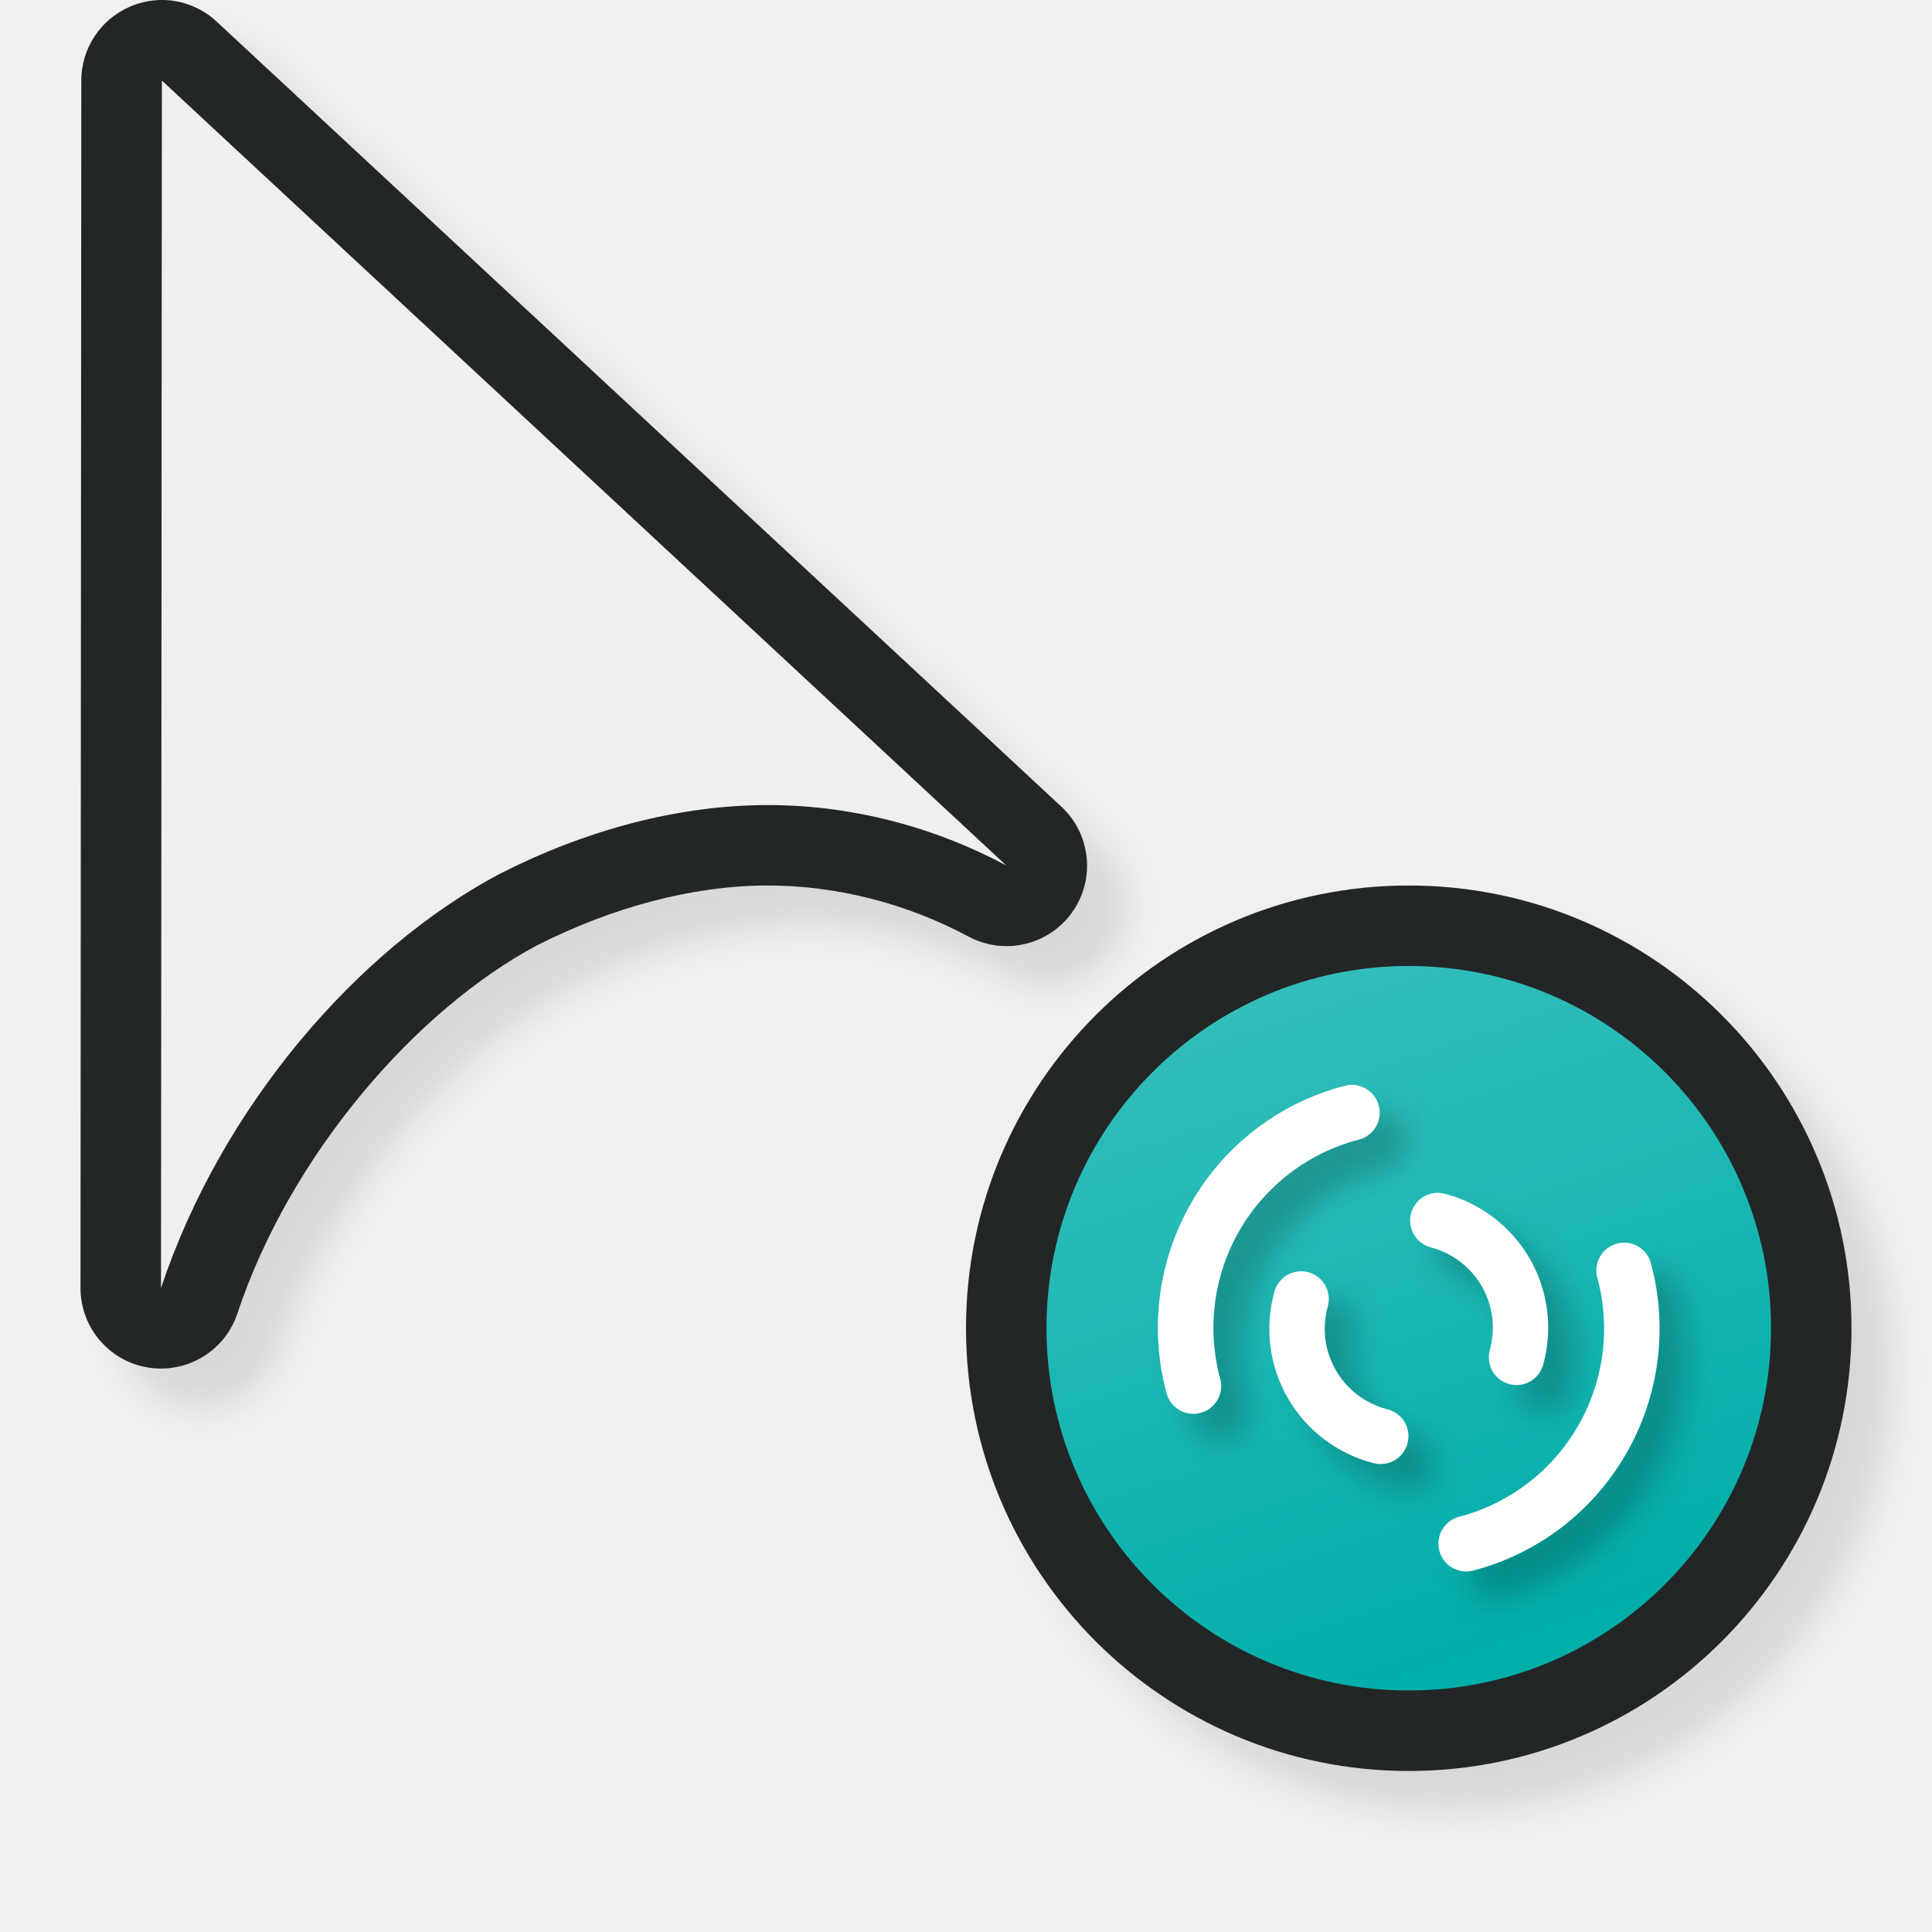
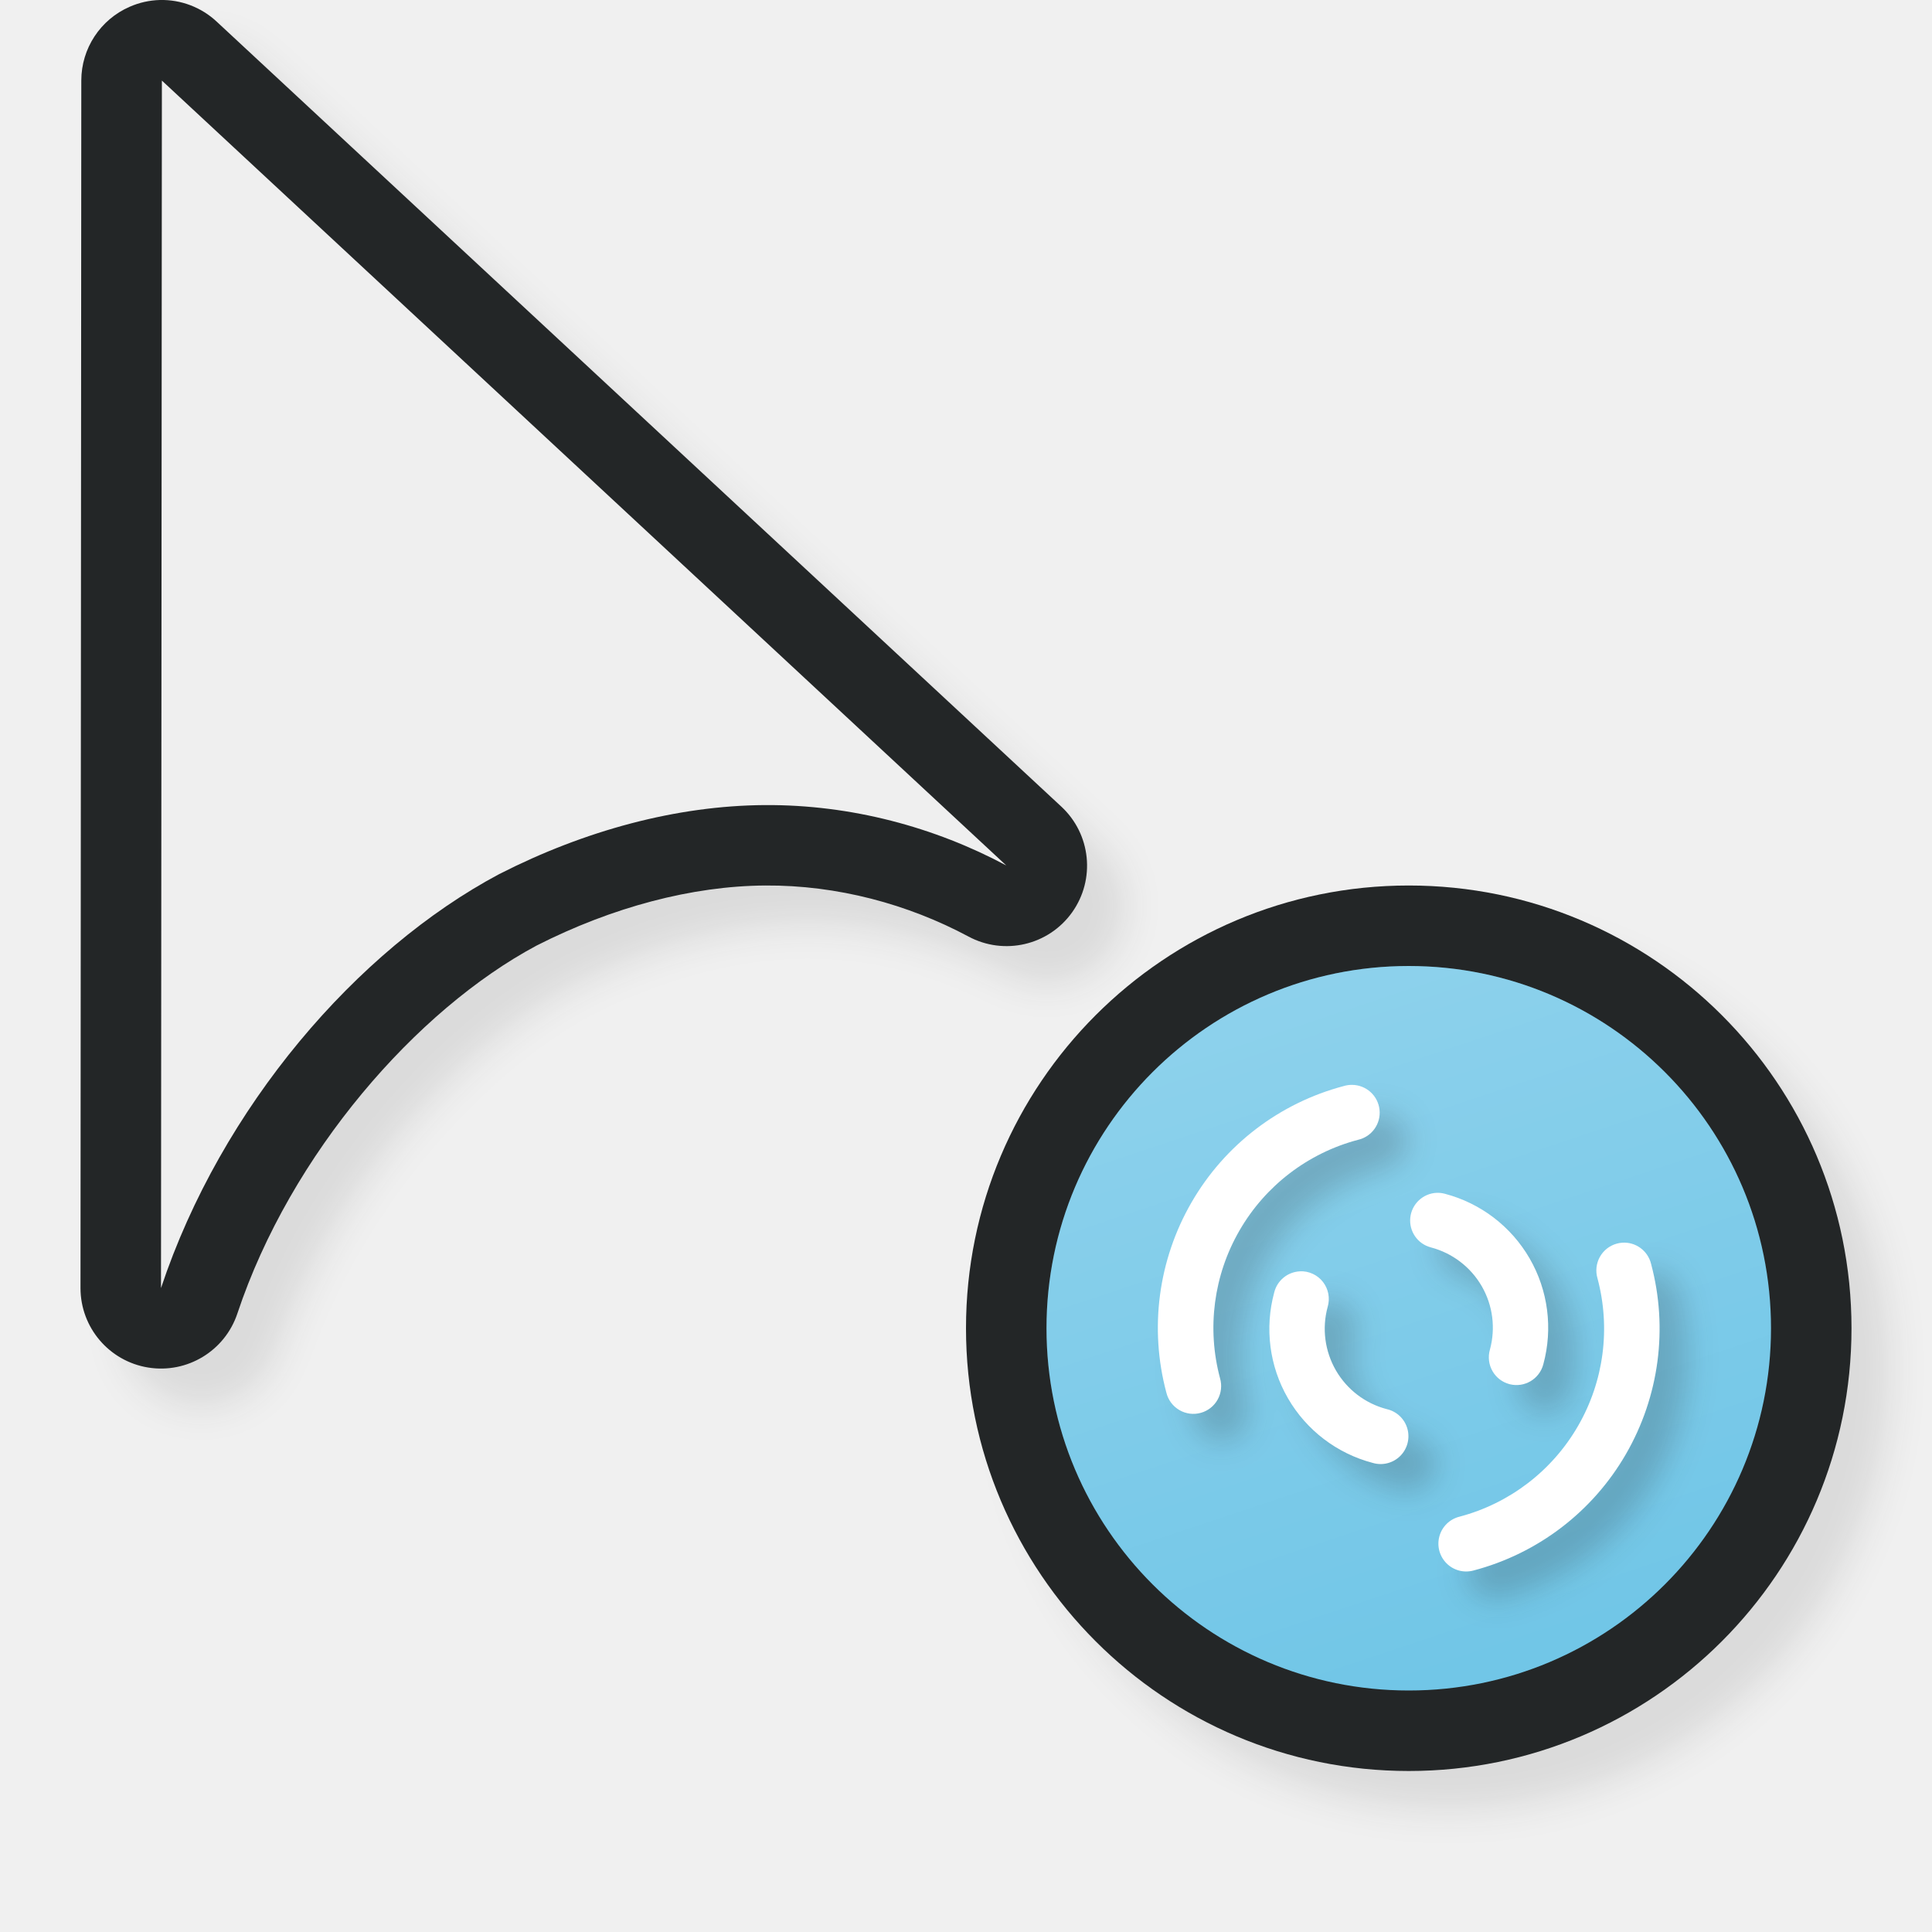
<svg xmlns="http://www.w3.org/2000/svg" xmlns:xlink="http://www.w3.org/1999/xlink" id="svg5327" width="24" height="24" version="1.1">
  <defs id="defs5329">
    <linearGradient id="linearGradient830">
      <stop id="stop826" style="stop-color:#ffffff;stop-opacity:1" offset="0" />
      <stop id="stop828" style="stop-color:#ffffff;stop-opacity:0" offset="1" />
    </linearGradient>
    <linearGradient id="linearGradient832" x1="21" x2="25" y1="16" y2="28" gradientUnits="userSpaceOnUse" xlink:href="#linearGradient830" gradientTransform="matrix(0.6923077,0,0,0.6923077,1.923078,0.9230769)" />
    <filter id="filter836" style="color-interpolation-filters:sRGB" width="1.144" height="1.144" x="-0.072" y="-0.072">
      <feGaussianBlur id="feGaussianBlur838" stdDeviation=".45" />
    </filter>
    <filter id="filter839" style="color-interpolation-filters:sRGB" width="1.136" height="1.153" x="-0.068" y="-0.076">
      <feGaussianBlur id="feGaussianBlur841" stdDeviation=".255" />
    </filter>
    <filter id="filter914" style="color-interpolation-filters:sRGB" width="1.171" height="1.124" x="-0.085" y="-0.062">
      <feGaussianBlur id="feGaussianBlur916" stdDeviation=".57" />
    </filter>
    <filter style="color-interpolation-filters:sRGB" id="filter1480" x="-0.024" y="-0.024" width="1.047" height="1.047">
      <feGaussianBlur stdDeviation="0.216" id="feGaussianBlur1482" />
    </filter>
    <linearGradient id="linearGradient832-3" x1="21" x2="25" y1="16" y2="28" gradientUnits="userSpaceOnUse" xlink:href="#linearGradient830" />
    <filter id="filter844" style="color-interpolation-filters:sRGB" width="1.144" height="1.144" x="-0.072" y="-0.072">
      <feGaussianBlur id="feGaussianBlur846" stdDeviation=".27" />
    </filter>
    <linearGradient id="linearGradient832-5" x1="21" x2="25" y1="16" y2="28" gradientUnits="userSpaceOnUse" xlink:href="#linearGradient830" />
    <filter id="filter844-9" style="color-interpolation-filters:sRGB" width="1.146" height="1.142" x="-0.073" y="-0.071">
      <feGaussianBlur id="feGaussianBlur846-1" stdDeviation=".266" />
    </filter>
    <linearGradient id="linearGradient832-2" x1="21" x2="25" y1="16" y2="28" gradientUnits="userSpaceOnUse" xlink:href="#linearGradient830" />
    <filter id="filter844-93" style="color-interpolation-filters:sRGB" width="1.154" height="1.135" x="-0.077" y="-0.068">
      <feGaussianBlur id="feGaussianBlur846-6" stdDeviation=".254" />
    </filter>
    <linearGradient id="linearGradient832-0" x1="21" x2="25" y1="16" y2="28" gradientUnits="userSpaceOnUse" xlink:href="#linearGradient830" />
    <filter id="filter840" style="color-interpolation-filters:sRGB" width="1.169" height="1.125" x="-0.085" y="-0.063">
      <feGaussianBlur id="feGaussianBlur842" stdDeviation=".235" />
    </filter>
    <linearGradient id="linearGradient832-6" x1="21" x2="25" y1="16" y2="28" gradientUnits="userSpaceOnUse" xlink:href="#linearGradient830" />
    <filter id="filter840-7" style="color-interpolation-filters:sRGB" width="1.154" height="1.135" x="-0.077" y="-0.068">
      <feGaussianBlur id="feGaussianBlur842-9" stdDeviation=".254" />
    </filter>
    <linearGradient id="linearGradient832-20" x1="21" x2="25" y1="16" y2="28" gradientUnits="userSpaceOnUse" xlink:href="#linearGradient830" />
    <filter id="filter844-7" style="color-interpolation-filters:sRGB" width="1.146" height="1.142" x="-0.073" y="-0.071">
      <feGaussianBlur id="feGaussianBlur846-5" stdDeviation=".266" />
    </filter>
    <linearGradient id="linearGradient832-9" x1="21" x2="25" y1="16" y2="28" gradientUnits="userSpaceOnUse" xlink:href="#linearGradient830" />
    <filter id="filter840-8" style="color-interpolation-filters:sRGB" width="1.144" height="1.144" x="-0.072" y="-0.072">
      <feGaussianBlur id="feGaussianBlur842-97" stdDeviation=".27" />
    </filter>
    <linearGradient id="linearGradient832-36" x1="21" x2="25" y1="16" y2="28" gradientUnits="userSpaceOnUse" xlink:href="#linearGradient830" />
    <filter id="filter840-9" style="color-interpolation-filters:sRGB" width="1.142" height="1.146" x="-0.071" y="-0.073">
      <feGaussianBlur id="feGaussianBlur842-3" stdDeviation=".266" />
    </filter>
    <linearGradient id="linearGradient832-1" x1="21" x2="25" y1="16" y2="28" gradientUnits="userSpaceOnUse" xlink:href="#linearGradient830" />
    <filter id="filter840-78" style="color-interpolation-filters:sRGB" width="1.135" height="1.154" x="-0.068" y="-0.077">
      <feGaussianBlur id="feGaussianBlur842-4" stdDeviation=".254" />
    </filter>
    <linearGradient id="linearGradient832-50" x1="21" x2="25" y1="16" y2="28" gradientUnits="userSpaceOnUse" xlink:href="#linearGradient830" />
    <filter id="filter840-1" style="color-interpolation-filters:sRGB" width="1.125" height="1.169" x="-0.063" y="-0.084">
      <feGaussianBlur id="feGaussianBlur842-0" stdDeviation=".235" />
    </filter>
    <linearGradient id="linearGradient832-63" x1="21" x2="25" y1="16" y2="28" gradientUnits="userSpaceOnUse" xlink:href="#linearGradient830" />
    <filter id="filter844-6" style="color-interpolation-filters:sRGB" width="1.135" height="1.154" x="-0.068" y="-0.077">
      <feGaussianBlur id="feGaussianBlur846-15" stdDeviation=".254" />
    </filter>
    <linearGradient id="linearGradient832-54" x1="21" x2="25" y1="16" y2="28" gradientUnits="userSpaceOnUse" xlink:href="#linearGradient830" />
    <filter id="filter844-5" style="color-interpolation-filters:sRGB" width="1.142" height="1.146" x="-0.071" y="-0.073">
      <feGaussianBlur id="feGaussianBlur846-69" stdDeviation=".266" />
    </filter>
  </defs>
-   <path id="path1439" style="color:#000000;fill:#000000;fill-opacity:1;stroke-linecap:round;stroke-linejoin:round;-inkscape-stroke:none;opacity:0.1;filter:url(#filter1480)" d="m 2.486,0.5 a 1,1 0 0 0 -0.375,0.084 A 1,1 0 0 0 1.51,1.5 l -0.01,15 a 1,1 0 0 0 1.949,0.316 C 4.111,14.831 5.675,13.042 7.166,12.246 8.107,11.768 9.096,11.506 10.006,11.5 c 0.897,-0.006 1.776,0.233 2.523,0.633 a 1,1 0 0 0 1.152,-1.615 L 3.191,0.768 A 1,1 0 0 0 2.486,0.5 Z m 15.514,11 a 5.5,5.5 0 0 0 -5.5,5.5 5.5,5.5 0 0 0 5.5,5.5 5.5,5.5 0 0 0 5.5,-5.5 5.5,5.5 0 0 0 -5.5,-5.5 z" />
-   <path id="path1725" style="color:#000000;fill:#232627;stroke-linecap:round;stroke-linejoin:round;-inkscape-stroke:none;fill-opacity:1" d="M 1.986 0 A 1 1 0 0 0 1.611 0.084 A 1 1 0 0 0 1.01 1 L 1 16 A 1 1 0 0 0 2.949 16.316 C 3.611 14.331 5.175 12.542 6.666 11.746 C 7.607 11.268 8.596 11.006 9.506 11 C 10.403 10.994 11.281 11.233 12.029 11.633 A 1 1 0 0 0 13.182 10.018 L 2.691 0.268 A 1 1 0 0 0 1.986 0 z " />
+   <path id="path1439" style="color:#212121;fill:#212121;fill-opacity:1;stroke-linecap:round;stroke-linejoin:round;-inkscape-stroke:none;opacity:0.1;filter:url(#filter1480)" d="m 2.486,0.5 a 1,1 0 0 0 -0.375,0.084 A 1,1 0 0 0 1.51,1.5 l -0.01,15 a 1,1 0 0 0 1.949,0.316 C 4.111,14.831 5.675,13.042 7.166,12.246 8.107,11.768 9.096,11.506 10.006,11.5 c 0.897,-0.006 1.776,0.233 2.523,0.633 a 1,1 0 0 0 1.152,-1.615 L 3.191,0.768 A 1,1 0 0 0 2.486,0.5 Z m 15.514,11 a 5.5,5.5 0 0 0 -5.5,5.5 5.5,5.5 0 0 0 5.5,5.5 5.5,5.5 0 0 0 5.5,-5.5 5.5,5.5 0 0 0 -5.5,-5.5 z" />
+   <path id="path1725" style="color:#212121;fill:#232627;stroke-linecap:round;stroke-linejoin:round;-inkscape-stroke:none;fill-opacity:1" d="M 1.986 0 A 1 1 0 0 0 1.611 0.084 A 1 1 0 0 0 1.01 1 L 1 16 A 1 1 0 0 0 2.949 16.316 C 3.611 14.331 5.175 12.542 6.666 11.746 C 7.607 11.268 8.596 11.006 9.506 11 C 10.403 10.994 11.281 11.233 12.029 11.633 A 1 1 0 0 0 13.182 10.018 L 2.691 0.268 A 1 1 0 0 0 1.986 0 z " />
  <path id="path840" style="fill:#232627;fill-opacity:1;stroke:none;stroke-width:2;stroke-linecap:round;stroke-linejoin:round;stroke-miterlimit:4;stroke-dasharray:none;stroke-opacity:1" d="M 23,16.5 A 5.5,5.5 0 0 1 17.5,22 5.5,5.5 0 0 1 12,16.5 5.5,5.5 0 0 1 17.5,11 5.5,5.5 0 0 1 23,16.5 Z" />
  <path id="path823" style="fill:#efefef;fill-opacity:1;stroke:none;stroke-width:1.259;stroke-linecap:round;stroke-linejoin:round;stroke-miterlimit:4;stroke-dasharray:none;stroke-opacity:1" d="M 2.011,1.001 2,16.001 c 0.75,-2.25 2.435,-4.203 4.202,-5.143 1.065,-0.543 2.203,-0.85 3.298,-0.857 1.077,-0.007 2.113,0.276 3,0.75 z" />
  <g id="g852" transform="matrix(0.6923077,0,0,0.6923077,1.923078,0.923077)">
-     <path id="path839" style="opacity:1;fill:#00aea9;fill-opacity:1;stroke:none;stroke-width:2.364;stroke-linecap:round;stroke-linejoin:round;stroke-miterlimit:4;stroke-dasharray:none;stroke-opacity:1" d="m 29,22.5 a 6.5,6.5 0 0 1 -6.5,6.5 6.5,6.5 0 0 1 -6.5,-6.5 6.5,6.5 0 0 1 6.5,-6.5 6.5,6.5 0 0 1 6.5,6.5 z" />
+     <path id="path839" style="opacity:1;fill:#71c6e7;fill-opacity:1;stroke:none;stroke-width:2.364;stroke-linecap:round;stroke-linejoin:round;stroke-miterlimit:4;stroke-dasharray:none;stroke-opacity:1" d="m 29,22.5 a 6.5,6.5 0 0 1 -6.5,6.5 6.5,6.5 0 0 1 -6.5,-6.5 6.5,6.5 0 0 1 6.5,-6.5 6.5,6.5 0 0 1 6.5,6.5 z" />
    <path id="path824" style="opacity:0.2;fill:url(#linearGradient832-54);fill-opacity:1;stroke:none;stroke-width:2.364;stroke-linecap:round;stroke-linejoin:round;stroke-miterlimit:4;stroke-dasharray:none;stroke-opacity:1" d="m 29,22.5 a 6.5,6.5 0 0 1 -6.5,6.5 6.5,6.5 0 0 1 -6.5,-6.5 6.5,6.5 0 0 1 6.5,-6.5 6.5,6.5 0 0 1 6.5,6.5 z" />
-     <path id="path829" style="color:#000000;font-style:normal;font-variant:normal;font-weight:normal;font-stretch:normal;font-size:medium;line-height:normal;font-family:sans-serif;font-variant-ligatures:normal;font-variant-position:normal;font-variant-caps:normal;font-variant-numeric:normal;font-variant-alternates:normal;font-feature-settings:normal;text-indent:0;text-align:start;text-decoration:none;text-decoration-line:none;text-decoration-style:solid;text-decoration-color:#000000;letter-spacing:normal;word-spacing:normal;text-transform:none;writing-mode:lr-tb;direction:ltr;text-orientation:mixed;dominant-baseline:auto;baseline-shift:baseline;text-anchor:start;white-space:normal;shape-padding:0;clip-rule:nonzero;display:inline;overflow:visible;visibility:visible;opacity:0.2;isolation:auto;mix-blend-mode:normal;color-interpolation:sRGB;color-interpolation-filters:linearRGB;solid-color:#000000;solid-opacity:1;vector-effect:none;fill:#000000;fill-opacity:1;fill-rule:nonzero;stroke:none;stroke-width:0.997;stroke-linecap:round;stroke-linejoin:round;stroke-miterlimit:4;stroke-dasharray:none;stroke-dashoffset:0;stroke-opacity:1;filter:url(#filter844-5);color-rendering:auto;image-rendering:auto;shape-rendering:auto;text-rendering:auto;enable-background:accumulate" d="m 21.982,18.633 a 0.499,0.498 75 0 0 -0.148,0.021 c -1.152,0.304 -2.136,1.055 -2.732,2.088 -0.597,1.033 -0.76,2.261 -0.451,3.414 a 0.499,0.498 75 0 0 0.621,0.361 0.499,0.498 75 0 0 0.342,-0.619 c -0.24,-0.897 -0.115,-1.851 0.35,-2.654 0.464,-0.803 1.229,-1.388 2.125,-1.625 a 0.499,0.498 75 0 0 -0.105,-0.986 z m 1.518,1.938 a 0.498,0.498 15 0 0 -0.104,0.979 c 0.385,0.101 0.715,0.352 0.914,0.697 0.199,0.345 0.251,0.754 0.146,1.139 a 0.497,0.498 15 0 0 0.355,0.619 0.497,0.498 15 0 0 0.604,-0.359 c 0.174,-0.64 0.086,-1.324 -0.246,-1.898 -0.332,-0.574 -0.88,-0.992 -1.521,-1.16 a 0.498,0.498 15 0 0 -0.148,-0.016 z m 3.328,0.895 a 0.499,0.498 75 0 0 -0.1,0.018 0.499,0.498 75 0 0 -0.342,0.619 c 0.24,0.897 0.115,1.851 -0.35,2.654 -0.464,0.803 -1.229,1.388 -2.125,1.625 a 0.499,0.498 75 1 0 0.254,0.965 c 1.152,-0.304 2.136,-1.055 2.732,-2.088 0.597,-1.033 0.76,-2.261 0.451,-3.414 A 0.499,0.498 75 0 0 26.828,21.465 Z m -5.781,0.514 a 0.497,0.498 15 0 0 -0.461,0.379 c -0.174,0.64 -0.086,1.324 0.246,1.898 0.332,0.574 0.88,0.992 1.521,1.16 a 0.498,0.499 15 1 0 0.252,-0.965 C 22.22,24.351 21.892,24.101 21.693,23.756 21.494,23.411 21.44,23.002 21.545,22.618 A 0.497,0.498 15 0 0 21.047,21.979 Z" />
-     <path id="path826" style="color:#000000;font-style:normal;font-variant:normal;font-weight:normal;font-stretch:normal;font-size:medium;line-height:normal;font-family:sans-serif;font-variant-ligatures:normal;font-variant-position:normal;font-variant-caps:normal;font-variant-numeric:normal;font-variant-alternates:normal;font-feature-settings:normal;text-indent:0;text-align:start;text-decoration:none;text-decoration-line:none;text-decoration-style:solid;text-decoration-color:#000000;letter-spacing:normal;word-spacing:normal;text-transform:none;writing-mode:lr-tb;direction:ltr;text-orientation:mixed;dominant-baseline:auto;baseline-shift:baseline;text-anchor:start;white-space:normal;shape-padding:0;clip-rule:nonzero;display:inline;overflow:visible;visibility:visible;opacity:1;isolation:auto;mix-blend-mode:normal;color-interpolation:sRGB;color-interpolation-filters:linearRGB;solid-color:#000000;solid-opacity:1;vector-effect:none;fill:#ffffff;fill-opacity:1;fill-rule:nonzero;stroke:none;stroke-width:0.997;stroke-linecap:round;stroke-linejoin:round;stroke-miterlimit:4;stroke-dasharray:none;stroke-dashoffset:0;stroke-opacity:1;color-rendering:auto;image-rendering:auto;shape-rendering:auto;text-rendering:auto;enable-background:accumulate" d="m 21.482,18.133 a 0.499,0.498 75 0 0 -0.148,0.021 c -1.152,0.304 -2.136,1.055 -2.732,2.088 -0.597,1.033 -0.76,2.261 -0.451,3.414 a 0.499,0.498 75 0 0 0.621,0.361 0.499,0.498 75 0 0 0.342,-0.619 c -0.24,-0.897 -0.115,-1.851 0.35,-2.654 0.464,-0.803 1.229,-1.388 2.125,-1.625 A 0.499,0.498 75 0 0 21.482,18.133 Z M 23,20.07 a 0.498,0.498 15 0 0 -0.104,0.979 c 0.385,0.101 0.715,0.352 0.914,0.697 0.199,0.345 0.251,0.754 0.146,1.139 a 0.497,0.498 15 0 0 0.355,0.619 0.497,0.498 15 0 0 0.604,-0.359 c 0.174,-0.64 0.086,-1.324 -0.246,-1.898 -0.332,-0.574 -0.88,-0.992 -1.521,-1.16 A 0.498,0.498 15 0 0 23,20.07 Z m 3.328,0.895 a 0.499,0.498 75 0 0 -0.1,0.018 0.499,0.498 75 0 0 -0.342,0.619 c 0.24,0.897 0.115,1.851 -0.35,2.654 -0.464,0.803 -1.229,1.388 -2.125,1.625 a 0.499,0.498 75 1 0 0.254,0.965 c 1.152,-0.304 2.136,-1.055 2.732,-2.088 0.597,-1.033 0.76,-2.261 0.451,-3.414 a 0.499,0.498 75 0 0 -0.521,-0.379 z m -5.781,0.514 a 0.497,0.498 15 0 0 -0.461,0.379 c -0.174,0.64 -0.086,1.324 0.246,1.898 0.332,0.574 0.88,0.992 1.521,1.16 a 0.498,0.499 15 1 0 0.252,-0.965 C 21.72,23.85 21.393,23.601 21.193,23.256 20.994,22.911 20.94,22.502 21.045,22.117 a 0.497,0.498 15 0 0 -0.498,-0.639 z" />
+     <path id="path829" style="color:#212121;font-style:normal;font-variant:normal;font-weight:normal;font-stretch:normal;font-size:medium;line-height:normal;font-family:sans-serif;font-variant-ligatures:normal;font-variant-position:normal;font-variant-caps:normal;font-variant-numeric:normal;font-variant-alternates:normal;font-feature-settings:normal;text-indent:0;text-align:start;text-decoration:none;text-decoration-line:none;text-decoration-style:solid;text-decoration-color:#212121;letter-spacing:normal;word-spacing:normal;text-transform:none;writing-mode:lr-tb;direction:ltr;text-orientation:mixed;dominant-baseline:auto;baseline-shift:baseline;text-anchor:start;white-space:normal;shape-padding:0;clip-rule:nonzero;display:inline;overflow:visible;visibility:visible;opacity:0.2;isolation:auto;mix-blend-mode:normal;color-interpolation:sRGB;color-interpolation-filters:linearRGB;solid-color:#212121;solid-opacity:1;vector-effect:none;fill:#212121;fill-opacity:1;fill-rule:nonzero;stroke:none;stroke-width:0.997;stroke-linecap:round;stroke-linejoin:round;stroke-miterlimit:4;stroke-dasharray:none;stroke-dashoffset:0;stroke-opacity:1;filter:url(#filter844-5);color-rendering:auto;image-rendering:auto;shape-rendering:auto;text-rendering:auto;enable-background:accumulate" d="m 21.982,18.633 a 0.499,0.498 75 0 0 -0.148,0.021 c -1.152,0.304 -2.136,1.055 -2.732,2.088 -0.597,1.033 -0.76,2.261 -0.451,3.414 a 0.499,0.498 75 0 0 0.621,0.361 0.499,0.498 75 0 0 0.342,-0.619 c -0.24,-0.897 -0.115,-1.851 0.35,-2.654 0.464,-0.803 1.229,-1.388 2.125,-1.625 a 0.499,0.498 75 0 0 -0.105,-0.986 z m 1.518,1.938 a 0.498,0.498 15 0 0 -0.104,0.979 c 0.385,0.101 0.715,0.352 0.914,0.697 0.199,0.345 0.251,0.754 0.146,1.139 a 0.497,0.498 15 0 0 0.355,0.619 0.497,0.498 15 0 0 0.604,-0.359 c 0.174,-0.64 0.086,-1.324 -0.246,-1.898 -0.332,-0.574 -0.88,-0.992 -1.521,-1.16 a 0.498,0.498 15 0 0 -0.148,-0.016 z m 3.328,0.895 a 0.499,0.498 75 0 0 -0.1,0.018 0.499,0.498 75 0 0 -0.342,0.619 c 0.24,0.897 0.115,1.851 -0.35,2.654 -0.464,0.803 -1.229,1.388 -2.125,1.625 a 0.499,0.498 75 1 0 0.254,0.965 c 1.152,-0.304 2.136,-1.055 2.732,-2.088 0.597,-1.033 0.76,-2.261 0.451,-3.414 A 0.499,0.498 75 0 0 26.828,21.465 Z m -5.781,0.514 a 0.497,0.498 15 0 0 -0.461,0.379 c -0.174,0.64 -0.086,1.324 0.246,1.898 0.332,0.574 0.88,0.992 1.521,1.16 a 0.498,0.499 15 1 0 0.252,-0.965 C 22.22,24.351 21.892,24.101 21.693,23.756 21.494,23.411 21.44,23.002 21.545,22.618 A 0.497,0.498 15 0 0 21.047,21.979 Z" />
+     <path id="path826" style="color:#212121;font-style:normal;font-variant:normal;font-weight:normal;font-stretch:normal;font-size:medium;line-height:normal;font-family:sans-serif;font-variant-ligatures:normal;font-variant-position:normal;font-variant-caps:normal;font-variant-numeric:normal;font-variant-alternates:normal;font-feature-settings:normal;text-indent:0;text-align:start;text-decoration:none;text-decoration-line:none;text-decoration-style:solid;text-decoration-color:#212121;letter-spacing:normal;word-spacing:normal;text-transform:none;writing-mode:lr-tb;direction:ltr;text-orientation:mixed;dominant-baseline:auto;baseline-shift:baseline;text-anchor:start;white-space:normal;shape-padding:0;clip-rule:nonzero;display:inline;overflow:visible;visibility:visible;opacity:1;isolation:auto;mix-blend-mode:normal;color-interpolation:sRGB;color-interpolation-filters:linearRGB;solid-color:#212121;solid-opacity:1;vector-effect:none;fill:#ffffff;fill-opacity:1;fill-rule:nonzero;stroke:none;stroke-width:0.997;stroke-linecap:round;stroke-linejoin:round;stroke-miterlimit:4;stroke-dasharray:none;stroke-dashoffset:0;stroke-opacity:1;color-rendering:auto;image-rendering:auto;shape-rendering:auto;text-rendering:auto;enable-background:accumulate" d="m 21.482,18.133 a 0.499,0.498 75 0 0 -0.148,0.021 c -1.152,0.304 -2.136,1.055 -2.732,2.088 -0.597,1.033 -0.76,2.261 -0.451,3.414 a 0.499,0.498 75 0 0 0.621,0.361 0.499,0.498 75 0 0 0.342,-0.619 c -0.24,-0.897 -0.115,-1.851 0.35,-2.654 0.464,-0.803 1.229,-1.388 2.125,-1.625 A 0.499,0.498 75 0 0 21.482,18.133 Z M 23,20.07 a 0.498,0.498 15 0 0 -0.104,0.979 c 0.385,0.101 0.715,0.352 0.914,0.697 0.199,0.345 0.251,0.754 0.146,1.139 a 0.497,0.498 15 0 0 0.355,0.619 0.497,0.498 15 0 0 0.604,-0.359 c 0.174,-0.64 0.086,-1.324 -0.246,-1.898 -0.332,-0.574 -0.88,-0.992 -1.521,-1.16 A 0.498,0.498 15 0 0 23,20.07 Z m 3.328,0.895 a 0.499,0.498 75 0 0 -0.1,0.018 0.499,0.498 75 0 0 -0.342,0.619 c 0.24,0.897 0.115,1.851 -0.35,2.654 -0.464,0.803 -1.229,1.388 -2.125,1.625 a 0.499,0.498 75 1 0 0.254,0.965 c 1.152,-0.304 2.136,-1.055 2.732,-2.088 0.597,-1.033 0.76,-2.261 0.451,-3.414 a 0.499,0.498 75 0 0 -0.521,-0.379 z m -5.781,0.514 a 0.497,0.498 15 0 0 -0.461,0.379 c -0.174,0.64 -0.086,1.324 0.246,1.898 0.332,0.574 0.88,0.992 1.521,1.16 a 0.498,0.499 15 1 0 0.252,-0.965 C 21.72,23.85 21.393,23.601 21.193,23.256 20.994,22.911 20.94,22.502 21.045,22.117 a 0.497,0.498 15 0 0 -0.498,-0.639 z" />
  </g>
</svg>
